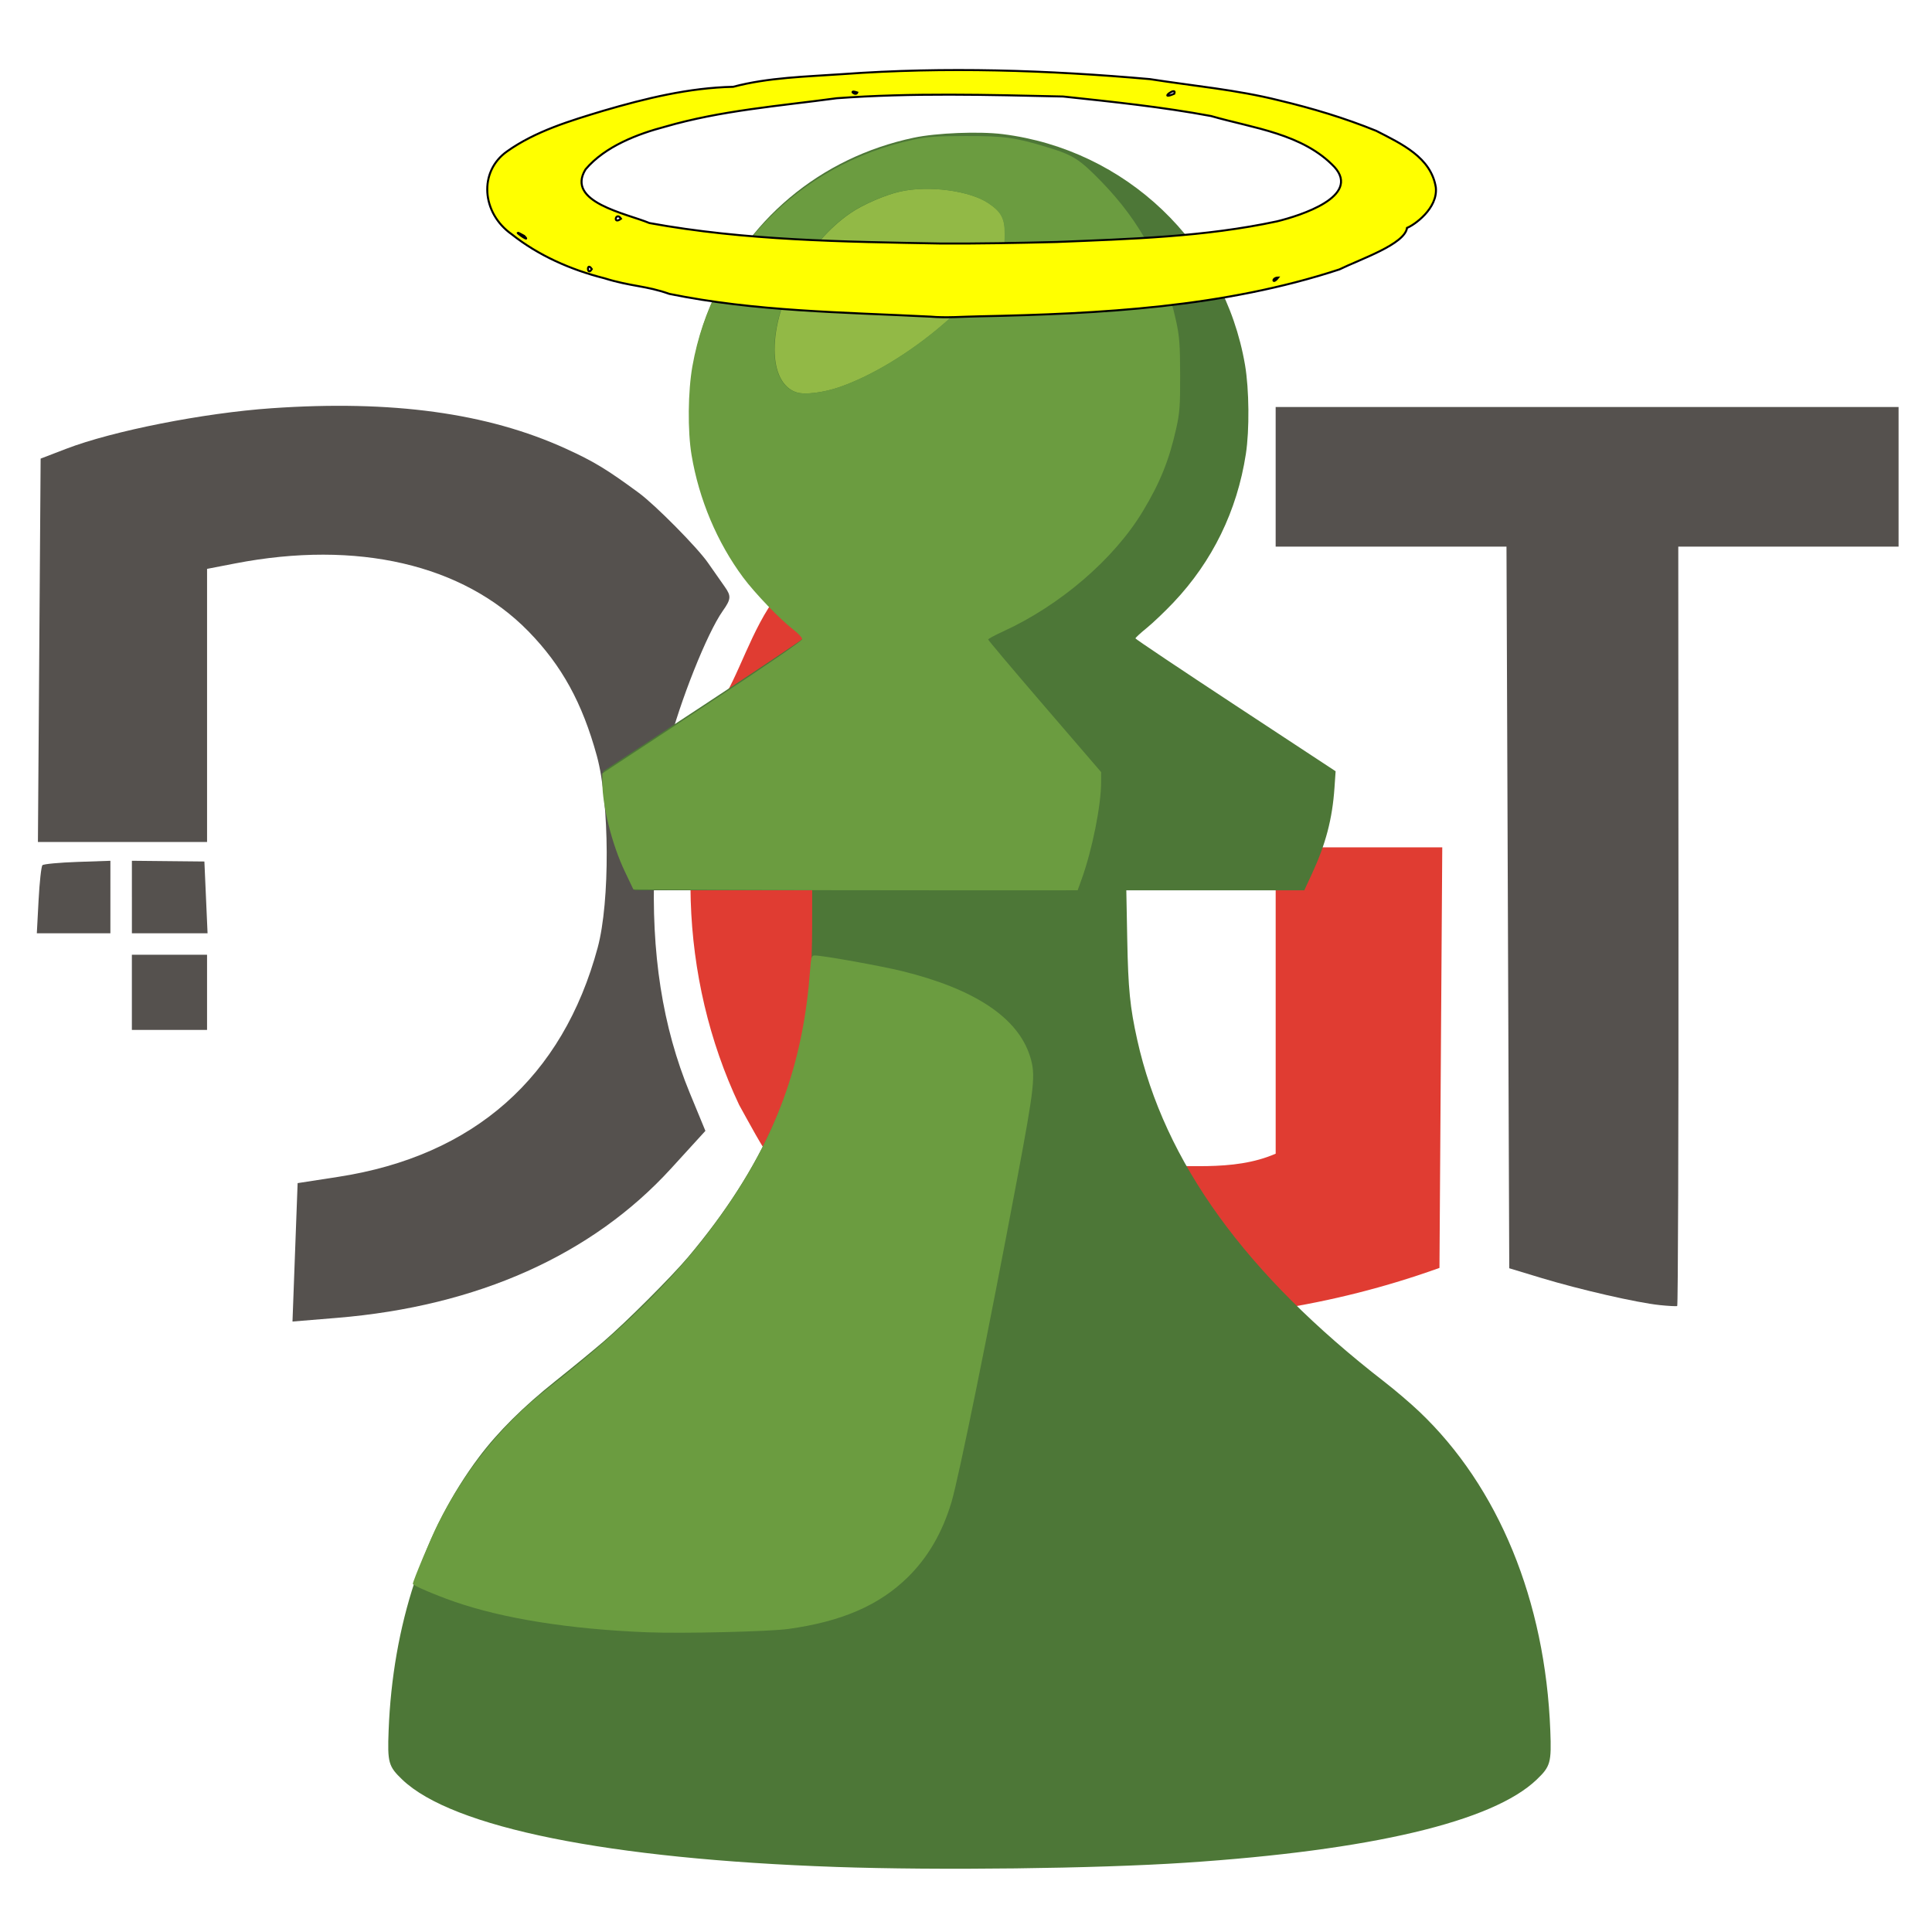
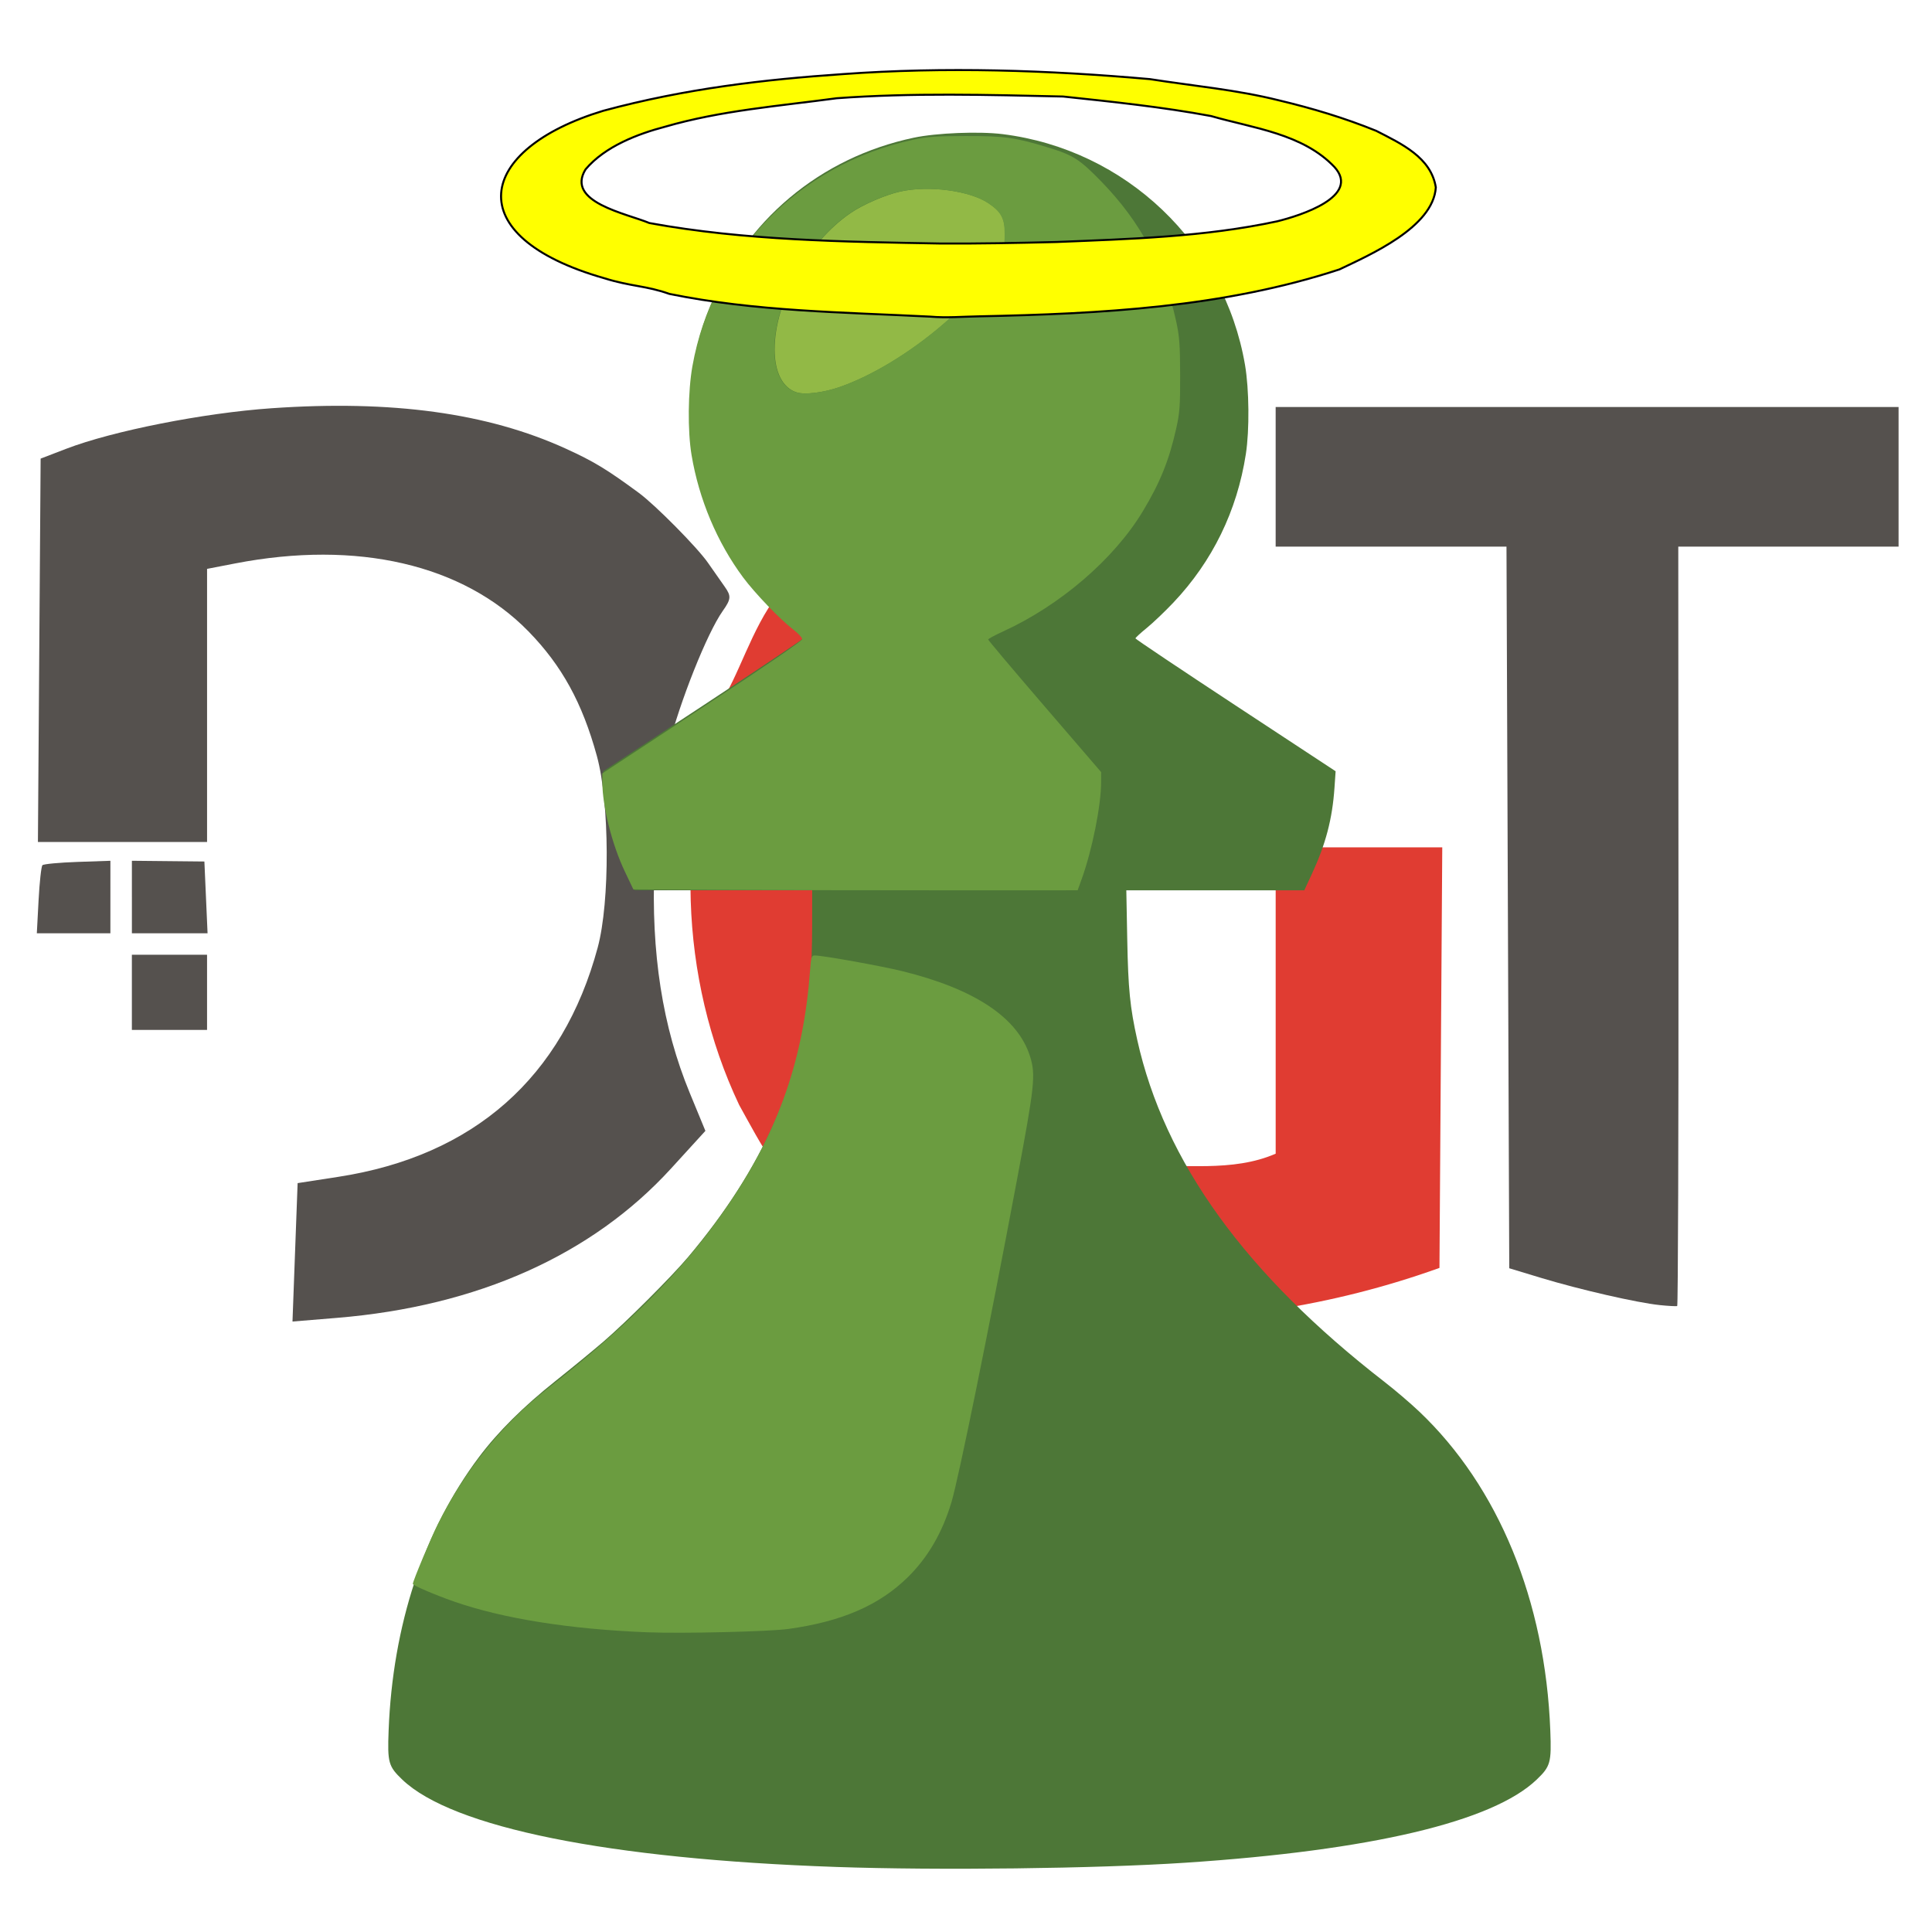
<svg xmlns="http://www.w3.org/2000/svg" width="1080" height="1080" viewBox="0 0 285.75 285.75" version="1.1" id="svg5">
  <defs id="defs2">
    <pattern id="EMFhbasepattern" patternUnits="userSpaceOnUse" width="6" height="6" x="0" y="0" />
    <pattern id="EMFhbasepattern-5" patternUnits="userSpaceOnUse" width="6" height="6" x="0" y="0" />
    <pattern id="EMFhbasepattern-1" patternUnits="userSpaceOnUse" width="6" height="6" x="0" y="0" />
    <pattern id="EMFhbasepattern-57" patternUnits="userSpaceOnUse" width="6" height="6" x="0" y="0" />
    <pattern id="EMFhbasepattern-6" patternUnits="userSpaceOnUse" width="6" height="6" x="0" y="0" />
  </defs>
  <g id="layer1">
-     <g id="g7093" transform="matrix(2.252598,0,0,2.252598,-421.7298,-26.9283)">
-       <path style="fill:#55514e;fill-opacity:1;stroke-width:0.353" d="m 195.879,70.852 4.2e-4,-2.38 2.38,0.024 2.38,0.024 0.104,2.356 0.104,2.356 h -2.484 -2.484 l 4.2e-4,-2.38 z" id="path128" />
-       <path style="fill:#55514e;fill-opacity:1;stroke-width:0.353" d="m 189.752,71.067 c 0.063,-1.191 0.177,-2.228 0.254,-2.305 0.077,-0.077 1.113,-0.174 2.301,-0.215 l 2.161,-0.074 -4.1e-4,2.38 -4.1e-4,2.38 h -2.415 -2.415 z" id="path126" />
-       <path style="fill:#55514e;fill-opacity:1;stroke-width:0.353" d="m 195.878,77.11 v -2.468 h 2.468 2.468 v 2.468 2.468 h -2.468 -2.468 z" id="path124" />
-       <path style="fill:#55514e;fill-opacity:1;stroke-width:0.353" d="m 296.189,97.644 c -1.473,-0.151 -5.237,-1.013 -7.757,-1.776 l -2.116,-0.641 -0.091,-23.69 -0.091,-23.69 h -7.578 -7.578 v -4.584 -4.584 h 20.45 20.45 v 4.584 4.584 h -7.232 -7.232 l 0.013,24.907 c 0.007,13.699 -0.03,24.928 -0.084,24.953 -0.053,0.025 -0.573,-0.002 -1.155,-0.062 z" id="path122" />
-       <path style="fill:#55514e;fill-opacity:1;stroke-width:0.353" d="m 239.996,50.402 c 0.439,-0.559 0.426,-0.572 -0.133,-0.133 -0.587,0.461 -0.774,0.75 -0.484,0.75 0.073,0 0.351,-0.278 0.617,-0.617 z" id="path120" />
-       <path style="fill:#55514e;fill-opacity:1;stroke-width:0.353" d="m 244.071,75.987 c -0.113,-0.281 -0.196,-0.198 -0.213,0.213 -0.015,0.372 0.068,0.58 0.185,0.463 0.117,-0.117 0.13,-0.421 0.028,-0.676 z" id="path118" />
-       <path style="fill:#55514e;fill-opacity:1;stroke-width:0.353" d="m 254.664,97.347 c -0.117,-0.117 -0.421,-0.13 -0.676,-0.028 -0.281,0.113 -0.198,0.196 0.213,0.213 0.372,0.015 0.58,-0.068 0.463,-0.185 z" id="path116" />
-       <path style="fill:#e03c32;fill-opacity:1;stroke-width:0.353" d="m 256.347,98.365 c -5.549,-0.99 -11.285,-2.854 -15.301,-6.975 -2.438,-1.429 -3.917,-4.41 -5.296,-6.889 -3.954,-8.359 -4.236,-18.397 -0.856,-26.99 1.198,-2.149 2.066,-5.274 4.11,-7.333 1.273,-1.796 2.928,-3.274 4.683,-4.724 2.282,-1.051 3.87,-2.948 6.445,-3.855 2.037,-0.426 3.796,-1.746 6.134,-1.944 2.869,-0.626 5.798,-0.854 8.72,-1.074 0,3.088 0,6.176 0,9.264 -2.375,0.077 -4.823,-0.03 -6.994,1.11 -3.022,1.06 -5.828,2.768 -8.172,4.934 -1.291,1.141 -2.796,4.299 -3.753,6.431 -2.268,6.019 -1.88,12.903 0.433,18.845 0.639,2.656 2.011,3.651 4.077,5.514 3.149,2.554 7.192,4.165 11.291,3.857 3.018,-0.175 6.266,0.407 9.111,-0.831 0,-6.705 0,-13.41 0,-20.115 3.646,0 7.292,0 10.938,0 -0.061,9.205 -0.123,18.41 -0.184,27.615 -7.02,2.518 -14.503,3.683 -21.961,3.317 -1.142,-0.037 -2.287,-0.049 -3.426,-0.157 z" id="path114" />
-       <path style="fill:#55514e;fill-opacity:1;stroke-width:0.353" d="m 206.592,94.181 0.169,-4.544 2.668,-0.412 c 8.908,-1.377 14.74,-6.533 17.036,-15.059 0.81,-3.007 0.782,-9.518 -0.054,-12.569 -0.956,-3.491 -2.3,-5.939 -4.495,-8.188 -4.292,-4.397 -11.248,-6.009 -19.25,-4.461 l -1.851,0.358 v 8.966 8.966 l -5.553,1.4e-4 -5.553,1.5e-4 0.089,-12.586 0.089,-12.586 1.674,-0.643 c 3.059,-1.176 9.023,-2.354 13.486,-2.664 7.916,-0.55 14.172,0.308 19.314,2.649 1.838,0.837 2.703,1.361 4.809,2.912 1.084,0.798 3.84,3.586 4.532,4.584 0.336,0.485 0.834,1.196 1.106,1.579 0.431,0.609 0.414,0.811 -0.135,1.587 -1.025,1.448 -2.826,5.971 -3.585,8.998 -0.453,1.808 -0.776,4.593 -0.901,7.757 -0.225,5.713 0.528,10.54 2.321,14.89 l 1.027,2.491 -2.253,2.469 c -5.188,5.684 -12.713,9.049 -21.933,9.809 l -2.925,0.241 z" id="path20" />
+     <g id="g2691">
+       <g id="g7093" transform="matrix(2.252598,0,0,2.252598,-421.7298,-26.9283)">
+         <path style="fill:#55514e;fill-opacity:1;stroke-width:0.353" d="m 195.879,70.852 4.2e-4,-2.38 2.38,0.024 2.38,0.024 0.104,2.356 0.104,2.356 h -2.484 -2.484 l 4.2e-4,-2.38 z" id="path128" />
+         <path style="fill:#55514e;fill-opacity:1;stroke-width:0.353" d="m 189.752,71.067 c 0.063,-1.191 0.177,-2.228 0.254,-2.305 0.077,-0.077 1.113,-0.174 2.301,-0.215 l 2.161,-0.074 -4.1e-4,2.38 -4.1e-4,2.38 h -2.415 -2.415 z" id="path126" />
+         <path style="fill:#55514e;fill-opacity:1;stroke-width:0.353" d="m 195.878,77.11 v -2.468 h 2.468 2.468 v 2.468 2.468 h -2.468 -2.468 z" id="path124" />
+         <path style="fill:#55514e;fill-opacity:1;stroke-width:0.353" d="m 296.189,97.644 c -1.473,-0.151 -5.237,-1.013 -7.757,-1.776 l -2.116,-0.641 -0.091,-23.69 -0.091,-23.69 h -7.578 -7.578 v -4.584 -4.584 h 20.45 20.45 v 4.584 4.584 h -7.232 -7.232 l 0.013,24.907 c 0.007,13.699 -0.03,24.928 -0.084,24.953 -0.053,0.025 -0.573,-0.002 -1.155,-0.062 z" id="path122" />
+         <path style="fill:#55514e;fill-opacity:1;stroke-width:0.353" d="m 239.996,50.402 c 0.439,-0.559 0.426,-0.572 -0.133,-0.133 -0.587,0.461 -0.774,0.75 -0.484,0.75 0.073,0 0.351,-0.278 0.617,-0.617 z" id="path120" />
+         <path style="fill:#55514e;fill-opacity:1;stroke-width:0.353" d="m 244.071,75.987 c -0.113,-0.281 -0.196,-0.198 -0.213,0.213 -0.015,0.372 0.068,0.58 0.185,0.463 0.117,-0.117 0.13,-0.421 0.028,-0.676 z" id="path118" />
+         <path style="fill:#55514e;fill-opacity:1;stroke-width:0.353" d="m 254.664,97.347 c -0.117,-0.117 -0.421,-0.13 -0.676,-0.028 -0.281,0.113 -0.198,0.196 0.213,0.213 0.372,0.015 0.58,-0.068 0.463,-0.185 z" id="path116" />
+         <path style="fill:#e03c32;fill-opacity:1;stroke-width:0.353" d="m 256.347,98.365 c -5.549,-0.99 -11.285,-2.854 -15.301,-6.975 -2.438,-1.429 -3.917,-4.41 -5.296,-6.889 -3.954,-8.359 -4.236,-18.397 -0.856,-26.99 1.198,-2.149 2.066,-5.274 4.11,-7.333 1.273,-1.796 2.928,-3.274 4.683,-4.724 2.282,-1.051 3.87,-2.948 6.445,-3.855 2.037,-0.426 3.796,-1.746 6.134,-1.944 2.869,-0.626 5.798,-0.854 8.72,-1.074 0,3.088 0,6.176 0,9.264 -2.375,0.077 -4.823,-0.03 -6.994,1.11 -3.022,1.06 -5.828,2.768 -8.172,4.934 -1.291,1.141 -2.796,4.299 -3.753,6.431 -2.268,6.019 -1.88,12.903 0.433,18.845 0.639,2.656 2.011,3.651 4.077,5.514 3.149,2.554 7.192,4.165 11.291,3.857 3.018,-0.175 6.266,0.407 9.111,-0.831 0,-6.705 0,-13.41 0,-20.115 3.646,0 7.292,0 10.938,0 -0.061,9.205 -0.123,18.41 -0.184,27.615 -7.02,2.518 -14.503,3.683 -21.961,3.317 -1.142,-0.037 -2.287,-0.049 -3.426,-0.157 z" id="path114" />
+         <path style="fill:#55514e;fill-opacity:1;stroke-width:0.353" d="m 206.592,94.181 0.169,-4.544 2.668,-0.412 c 8.908,-1.377 14.74,-6.533 17.036,-15.059 0.81,-3.007 0.782,-9.518 -0.054,-12.569 -0.956,-3.491 -2.3,-5.939 -4.495,-8.188 -4.292,-4.397 -11.248,-6.009 -19.25,-4.461 l -1.851,0.358 v 8.966 8.966 l -5.553,1.4e-4 -5.553,1.5e-4 0.089,-12.586 0.089,-12.586 1.674,-0.643 c 3.059,-1.176 9.023,-2.354 13.486,-2.664 7.916,-0.55 14.172,0.308 19.314,2.649 1.838,0.837 2.703,1.361 4.809,2.912 1.084,0.798 3.84,3.586 4.532,4.584 0.336,0.485 0.834,1.196 1.106,1.579 0.431,0.609 0.414,0.811 -0.135,1.587 -1.025,1.448 -2.826,5.971 -3.585,8.998 -0.453,1.808 -0.776,4.593 -0.901,7.757 -0.225,5.713 0.528,10.54 2.321,14.89 l 1.027,2.491 -2.253,2.469 c -5.188,5.684 -12.713,9.049 -21.933,9.809 l -2.925,0.241 z" id="path20" />
+       </g>
+       <g id="g11905" transform="matrix(1.511932,0,0,1.511932,-191.7915,-83.77176)">
+         <path style="fill:#4d7737;fill-opacity:1;stroke-width:0.17" d="m 208.597,238.038 c -22.198,-0.769 -37.494,-3.851 -42.394,-8.543 -1.353,-1.296 -1.454,-1.659 -1.335,-4.786 0.395,-10.333 3.458,-19.602 8.85,-26.778 1.853,-2.466 4.318,-4.915 7.505,-7.454 1.59,-1.267 3.694,-2.995 4.676,-3.84 2.213,-1.904 6.648,-6.336 8.271,-8.264 7.322,-8.701 11.112,-17.267 11.96,-27.033 0.093,-1.075 0.17,-3.505 0.171,-5.398 l 10e-4,-3.443 h -8.682 -8.682 l -0.744,-1.573 c -1.336,-2.826 -2.038,-5.508 -2.238,-8.544 l -0.101,-1.53 9.798,-6.443 c 5.389,-3.544 9.798,-6.5 9.798,-6.569 0,-0.069 -0.287,-0.34 -0.638,-0.602 -2.001,-1.497 -4.932,-4.777 -6.45,-7.217 -4.437,-7.135 -5.286,-16.642 -2.17,-24.303 3.564,-8.762 10.868,-14.896 20.054,-16.841 2.212,-0.468 6.394,-0.636 8.694,-0.348 12.034,1.507 21.671,10.685 23.704,22.577 0.407,2.383 0.445,6.363 0.082,8.716 -0.856,5.554 -3.263,10.488 -7.083,14.525 -0.833,0.88 -2.01,2.002 -2.616,2.494 -0.606,0.492 -1.102,0.949 -1.102,1.016 0,0.067 4.406,3.018 9.791,6.559 l 9.791,6.438 -0.111,1.615 c -0.211,3.059 -0.855,5.509 -2.224,8.459 l -0.73,1.573 h -8.705 -8.705 l 0.091,4.803 c 0.092,4.855 0.27,6.638 0.976,9.819 2.653,11.955 10.596,22.941 24.207,33.481 1.01,0.782 2.531,2.081 3.379,2.886 7.76,7.366 12.336,18.505 12.824,31.22 0.12,3.127 0.019,3.49 -1.334,4.786 -4.301,4.119 -16.203,6.933 -34.403,8.133 -8.719,0.575 -24.088,0.76 -34.176,0.41 z" id="path9360" />
+         <path style="fill:#92b946;stroke-width:0.17" d="m 204.774,93.787 c -1.355,-0.434 -2.141,-1.973 -2.141,-4.189 0,-4.667 3.214,-10.45 7.413,-13.339 1.224,-0.842 3.434,-1.799 4.895,-2.119 2.803,-0.615 6.779,-0.086 8.619,1.146 1.26,0.843 1.603,1.491 1.6,3.013 -0.002,1.109 -0.079,1.44 -0.556,2.392 -2.284,4.564 -9.603,10.472 -15.566,12.565 -1.603,0.563 -3.447,0.792 -4.264,0.531 z" id="path7931" />
+         <path style="fill:#6b9c40;stroke-width:0.17" d="m 190.191,215.086 c -7.609,-0.299 -14.148,-1.341 -18.958,-3.021 -1.833,-0.64 -3.996,-1.568 -3.996,-1.714 0,-0.269 1.768,-4.49 2.461,-5.875 2.594,-5.188 6.277,-9.747 10.613,-13.14 8.319,-6.509 13.743,-12.044 17.95,-18.316 4.806,-7.165 7.197,-14.08 7.833,-22.657 0.102,-1.377 0.138,-1.488 0.478,-1.487 0.77,6.8e-4 6.464,1.022 8.527,1.529 7.12,1.751 11.34,4.566 12.517,8.347 0.564,1.811 0.456,2.823 -1.299,12.174 -2.73,14.554 -5.675,29.039 -6.387,31.423 -0.89,2.979 -2.3,5.404 -4.269,7.343 -2.796,2.754 -6.484,4.351 -11.698,5.067 -1.905,0.262 -10.332,0.461 -13.773,0.326 z m 7.343,-72.629 -8.725,-0.046 -0.829,-1.741 c -1.272,-2.671 -2.205,-6.395 -2.208,-8.817 l -0.001,-0.784 9.777,-6.434 c 6.138,-4.039 9.777,-6.534 9.777,-6.705 0,-0.149 -0.389,-0.568 -0.865,-0.931 -1.278,-0.974 -3.759,-3.553 -4.913,-5.106 -2.544,-3.425 -4.323,-7.649 -5.046,-11.985 -0.391,-2.342 -0.353,-6.213 0.085,-8.677 1.964,-11.057 10.383,-19.72 21.511,-22.135 1.454,-0.316 2.274,-0.376 5.211,-0.382 3.806,-0.009 4.852,0.137 8.076,1.12 2.46,0.75 3.094,1.158 5.24,3.368 3.803,3.917 6.116,8.25 7.289,13.655 0.32,1.473 0.379,2.282 0.386,5.228 0.007,3.046 -0.042,3.708 -0.387,5.251 -0.695,3.105 -1.581,5.298 -3.27,8.097 -2.818,4.671 -8.081,9.194 -13.675,11.751 -0.795,0.363 -1.446,0.716 -1.447,0.784 -8.5e-4,0.068 2.485,3.013 5.524,6.546 l 5.526,6.422 -0.003,1.021 c -0.007,2.277 -0.876,6.601 -1.897,9.437 l -0.398,1.105 -13.006,0.002 c -7.153,10e-4 -16.932,-0.019 -21.731,-0.044 z m 11.474,-49.199 c 5.962,-2.093 13.281,-8.002 15.566,-12.565 0.477,-0.953 0.554,-1.283 0.556,-2.392 0.003,-1.523 -0.341,-2.17 -1.6,-3.013 -1.84,-1.232 -5.816,-1.761 -8.619,-1.146 -1.46,0.32 -3.671,1.277 -4.895,2.119 -4.199,2.889 -7.413,8.672 -7.413,13.339 0,2.216 0.787,3.755 2.141,4.189 0.817,0.262 2.661,0.032 4.264,-0.531 z" id="path7929" />
+       </g>
+       <path style="fill:#ffff00;stroke:#000000;stroke-width:0.298;stroke-miterlimit:4;stroke-dasharray:none;stroke-opacity:1" d="M 137.576,46.83 C 124.69,46.179 111.686,46.06 98.994,43.467 95.518,42.227 93.4,42.409 89.363,41.147 67.686,34.956 70.442,22.07 89.236,16.381 c 12.12,-3.276 23.775,-4.623 35.434,-5.421 15.117,-1.097 30.321,-0.591 45.404,0.743 6.36,0.998 12.827,1.569 19.108,3.145 4.903,1.169 9.693,2.603 14.366,4.504 3.74,1.918 8.105,3.918 8.815,8.363 -0.381,5.926 -9.783,9.988 -14.262,12.135 -17.123,5.619 -35.316,6.565 -53.215,6.935 -2.432,0.039 -4.884,0.258 -7.309,0.045 z m 18.665,-11.036 c 10.912,-0.446 21.946,-0.754 32.655,-3.059 3.454,-0.852 12.383,-3.673 8.486,-8.024 -4.711,-4.957 -11.989,-5.739 -18.262,-7.547 -7.241,-1.349 -14.591,-2.111 -21.896,-2.889 -11.151,-0.252 -22.349,-0.564 -33.476,0.256 -8.504,1.151 -17.118,1.807 -25.396,4.217 -3.926,1.033 -8.846,2.864 -11.746,6.303 -2.984,4.862 6.082,6.529 9.448,7.94 14.147,2.588 28.693,2.766 43.071,3.026 5.707,0.032 11.413,-0.083 17.117,-0.223 z" id="path12133" />
+       <path style="fill:#000000;stroke-width:0.352" id="path6912" d="" />
+       <path style="fill:#000000;stroke-width:0.352" id="path6892" d="" />
+       <path style="fill:#000000;stroke-width:0.352" id="path6872" d="" />
    </g>
-     <g id="g11905" transform="matrix(1.511932,0,0,1.511932,-191.7915,-83.77176)">
-       <path style="fill:#4d7737;fill-opacity:1;stroke-width:0.17" d="m 208.597,238.038 c -22.198,-0.769 -37.494,-3.851 -42.394,-8.543 -1.353,-1.296 -1.454,-1.659 -1.335,-4.786 0.395,-10.333 3.458,-19.602 8.85,-26.778 1.853,-2.466 4.318,-4.915 7.505,-7.454 1.59,-1.267 3.694,-2.995 4.676,-3.84 2.213,-1.904 6.648,-6.336 8.271,-8.264 7.322,-8.701 11.112,-17.267 11.96,-27.033 0.093,-1.075 0.17,-3.505 0.171,-5.398 l 10e-4,-3.443 h -8.682 -8.682 l -0.744,-1.573 c -1.336,-2.826 -2.038,-5.508 -2.238,-8.544 l -0.101,-1.53 9.798,-6.443 c 5.389,-3.544 9.798,-6.5 9.798,-6.569 0,-0.069 -0.287,-0.34 -0.638,-0.602 -2.001,-1.497 -4.932,-4.777 -6.45,-7.217 -4.437,-7.135 -5.286,-16.642 -2.17,-24.303 3.564,-8.762 10.868,-14.896 20.054,-16.841 2.212,-0.468 6.394,-0.636 8.694,-0.348 12.034,1.507 21.671,10.685 23.704,22.577 0.407,2.383 0.445,6.363 0.082,8.716 -0.856,5.554 -3.263,10.488 -7.083,14.525 -0.833,0.88 -2.01,2.002 -2.616,2.494 -0.606,0.492 -1.102,0.949 -1.102,1.016 0,0.067 4.406,3.018 9.791,6.559 l 9.791,6.438 -0.111,1.615 c -0.211,3.059 -0.855,5.509 -2.224,8.459 l -0.73,1.573 h -8.705 -8.705 l 0.091,4.803 c 0.092,4.855 0.27,6.638 0.976,9.819 2.653,11.955 10.596,22.941 24.207,33.481 1.01,0.782 2.531,2.081 3.379,2.886 7.76,7.366 12.336,18.505 12.824,31.22 0.12,3.127 0.019,3.49 -1.334,4.786 -4.301,4.119 -16.203,6.933 -34.403,8.133 -8.719,0.575 -24.088,0.76 -34.176,0.41 z" id="path9360" />
-       <path style="fill:#92b946;stroke-width:0.17" d="m 204.774,93.787 c -1.355,-0.434 -2.141,-1.973 -2.141,-4.189 0,-4.667 3.214,-10.45 7.413,-13.339 1.224,-0.842 3.434,-1.799 4.895,-2.119 2.803,-0.615 6.779,-0.086 8.619,1.146 1.26,0.843 1.603,1.491 1.6,3.013 -0.002,1.109 -0.079,1.44 -0.556,2.392 -2.284,4.564 -9.603,10.472 -15.566,12.565 -1.603,0.563 -3.447,0.792 -4.264,0.531 z" id="path7931" />
-       <path style="fill:#6b9c40;stroke-width:0.17" d="m 190.191,215.086 c -7.609,-0.299 -14.148,-1.341 -18.958,-3.021 -1.833,-0.64 -3.996,-1.568 -3.996,-1.714 0,-0.269 1.768,-4.49 2.461,-5.875 2.594,-5.188 6.277,-9.747 10.613,-13.14 8.319,-6.509 13.743,-12.044 17.95,-18.316 4.806,-7.165 7.197,-14.08 7.833,-22.657 0.102,-1.377 0.138,-1.488 0.478,-1.487 0.77,6.8e-4 6.464,1.022 8.527,1.529 7.12,1.751 11.34,4.566 12.517,8.347 0.564,1.811 0.456,2.823 -1.299,12.174 -2.73,14.554 -5.675,29.039 -6.387,31.423 -0.89,2.979 -2.3,5.404 -4.269,7.343 -2.796,2.754 -6.484,4.351 -11.698,5.067 -1.905,0.262 -10.332,0.461 -13.773,0.326 z m 7.343,-72.629 -8.725,-0.046 -0.829,-1.741 c -1.272,-2.671 -2.205,-6.395 -2.208,-8.817 l -0.001,-0.784 9.777,-6.434 c 6.138,-4.039 9.777,-6.534 9.777,-6.705 0,-0.149 -0.389,-0.568 -0.865,-0.931 -1.278,-0.974 -3.759,-3.553 -4.913,-5.106 -2.544,-3.425 -4.323,-7.649 -5.046,-11.985 -0.391,-2.342 -0.353,-6.213 0.085,-8.677 1.964,-11.057 10.383,-19.72 21.511,-22.135 1.454,-0.316 2.274,-0.376 5.211,-0.382 3.806,-0.009 4.852,0.137 8.076,1.12 2.46,0.75 3.094,1.158 5.24,3.368 3.803,3.917 6.116,8.25 7.289,13.655 0.32,1.473 0.379,2.282 0.386,5.228 0.007,3.046 -0.042,3.708 -0.387,5.251 -0.695,3.105 -1.581,5.298 -3.27,8.097 -2.818,4.671 -8.081,9.194 -13.675,11.751 -0.795,0.363 -1.446,0.716 -1.447,0.784 -8.5e-4,0.068 2.485,3.013 5.524,6.546 l 5.526,6.422 -0.003,1.021 c -0.007,2.277 -0.876,6.601 -1.897,9.437 l -0.398,1.105 -13.006,0.002 c -7.153,10e-4 -16.932,-0.019 -21.731,-0.044 z m 11.474,-49.199 c 5.962,-2.093 13.281,-8.002 15.566,-12.565 0.477,-0.953 0.554,-1.283 0.556,-2.392 0.003,-1.523 -0.341,-2.17 -1.6,-3.013 -1.84,-1.232 -5.816,-1.761 -8.619,-1.146 -1.46,0.32 -3.671,1.277 -4.895,2.119 -4.199,2.889 -7.413,8.672 -7.413,13.339 0,2.216 0.787,3.755 2.141,4.189 0.817,0.262 2.661,0.032 4.264,-0.531 z" id="path7929" />
-     </g>
-     <path style="fill:#ffff00;stroke:#000000;stroke-width:0.298;stroke-miterlimit:4;stroke-dasharray:none;stroke-opacity:1" d="M 137.576,46.83 C 124.69,46.179 111.686,46.06 98.994,43.467 95.518,42.227 93.4,42.409 89.363,41.147 84.433,39.904 79.626,37.786 75.694,34.655 71.214,31.508 70.77,25.358 75.006,22.383 c 4.216,-2.994 9.307,-4.513 14.23,-6.002 6.244,-1.826 12.671,-3.405 19.203,-3.543 5.21,-1.386 10.811,-1.498 16.231,-1.879 15.117,-1.097 30.321,-0.591 45.404,0.743 6.36,0.998 12.827,1.569 19.108,3.145 4.903,1.169 9.693,2.603 14.366,4.504 3.74,1.918 8.105,3.918 8.815,8.363 0.334,3.122 -3.208,5.584 -4.258,5.99 -0.35,2.434 -6.862,4.606 -10.004,6.145 -17.123,5.619 -35.316,6.565 -53.215,6.935 -2.432,0.039 -4.884,0.258 -7.309,0.045 z m 51.464,-5.78 c -0.969,0.015 -0.873,1.124 0,0 z M 87.527,39.799 c -0.802,-1.201 -0.702,1.161 0,0 z m 68.714,-4.006 c 10.912,-0.446 21.946,-0.754 32.655,-3.059 3.454,-0.852 12.383,-3.673 8.486,-8.024 -4.711,-4.957 -11.989,-5.739 -18.262,-7.547 -7.241,-1.349 -14.591,-2.111 -21.896,-2.889 -11.151,-0.252 -22.349,-0.564 -33.476,0.256 -8.504,1.151 -17.118,1.807 -25.396,4.217 -3.926,1.033 -8.846,2.864 -11.746,6.303 -2.984,4.862 6.082,6.529 9.448,7.94 14.147,2.588 28.693,2.766 43.071,3.026 5.707,0.032 11.413,-0.083 17.117,-0.223 z M 77.523,34.89 c -2.731,-1.562 1.411,1.432 0,0 z M 91.85,32.346 c -0.752,-1.143 -1.278,0.97 0,0 z M 173.68,13.864 c 0.464,-1.237 -2.541,1.079 0,0 z m -46.884,-0.18 c -1.47,-0.508 -0.213,0.613 0,0 z" id="path12133" />
-     <path style="fill:#000000;stroke-width:0.352" id="path6912" d="" />
-     <path style="fill:#000000;stroke-width:0.352" id="path6892" d="" />
-     <path style="fill:#000000;stroke-width:0.352" id="path6872" d="" />
  </g>
</svg>
